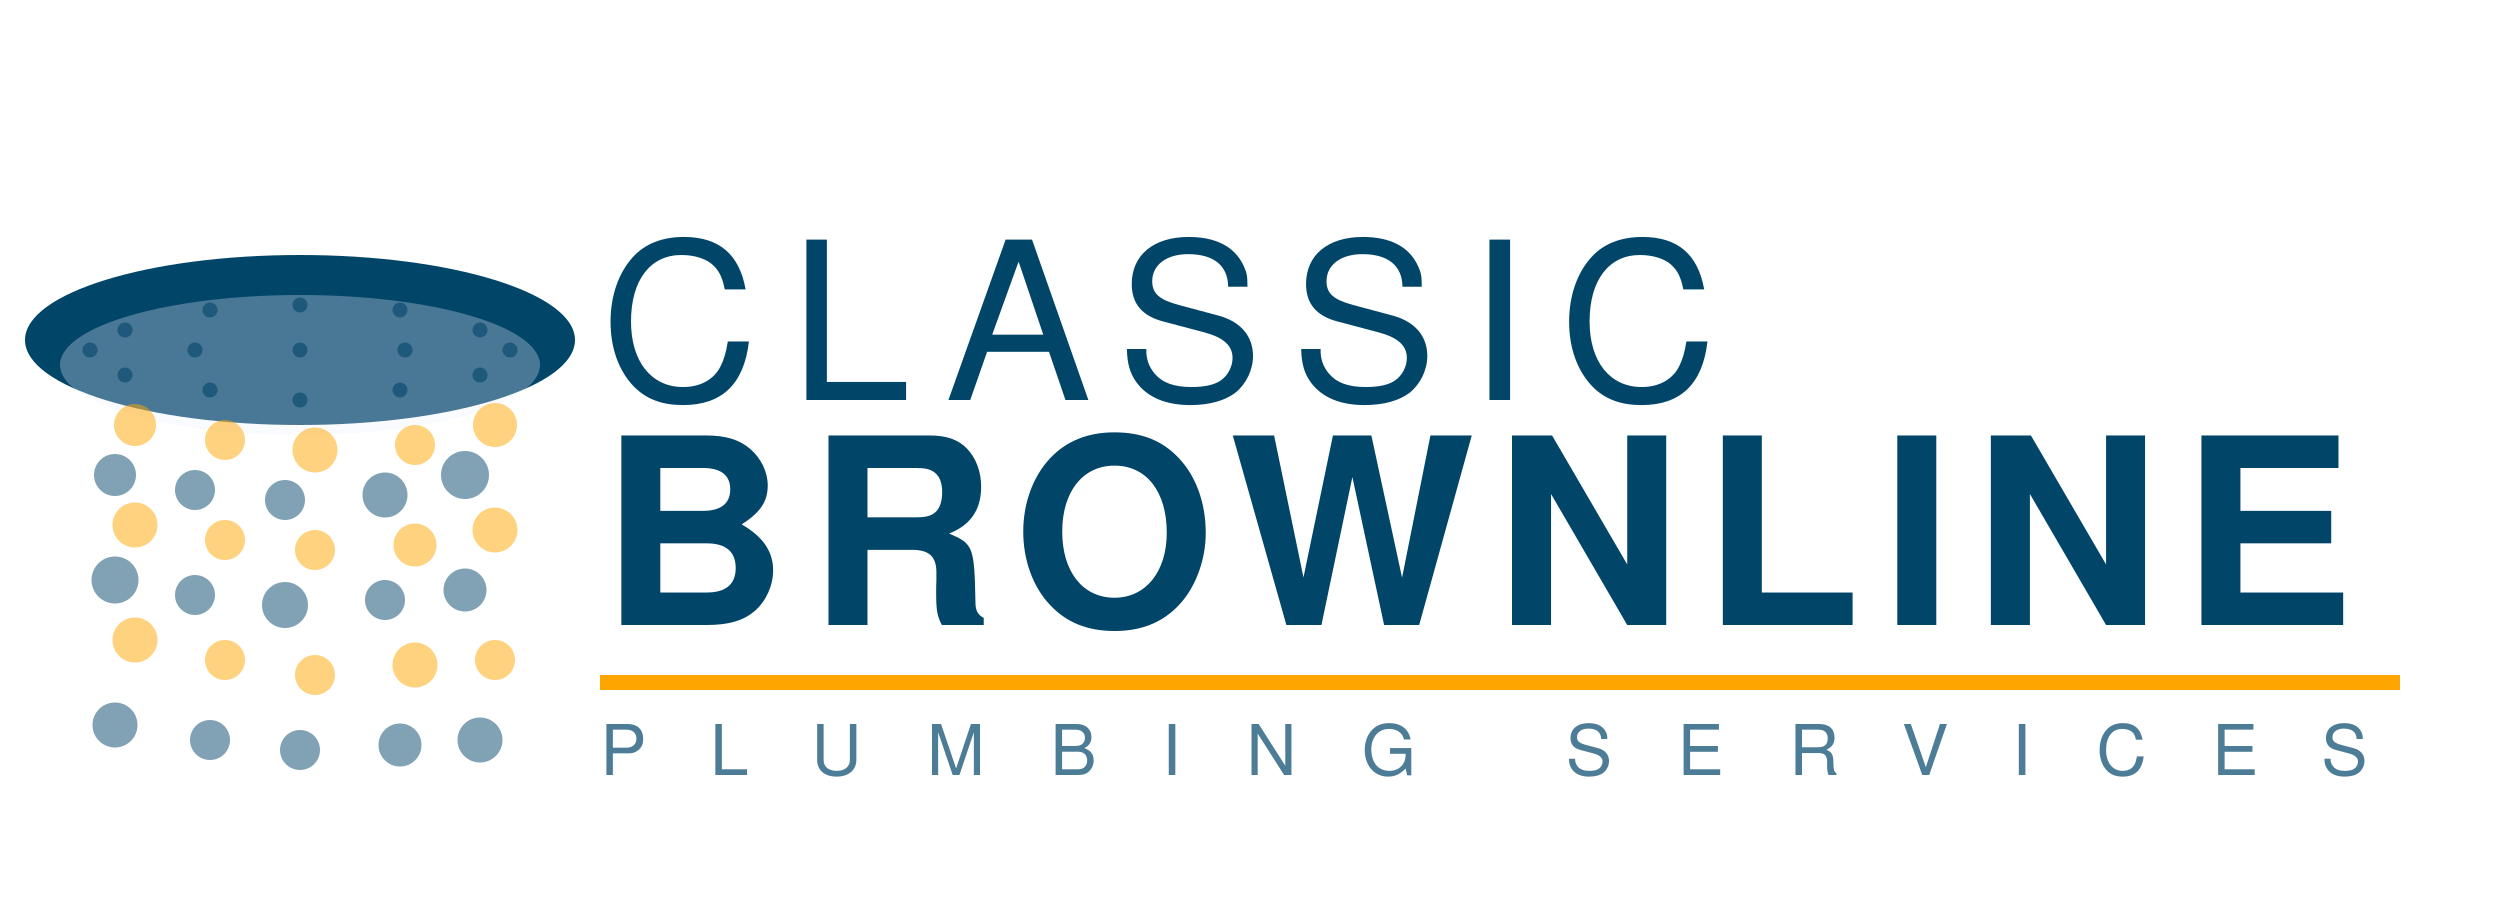
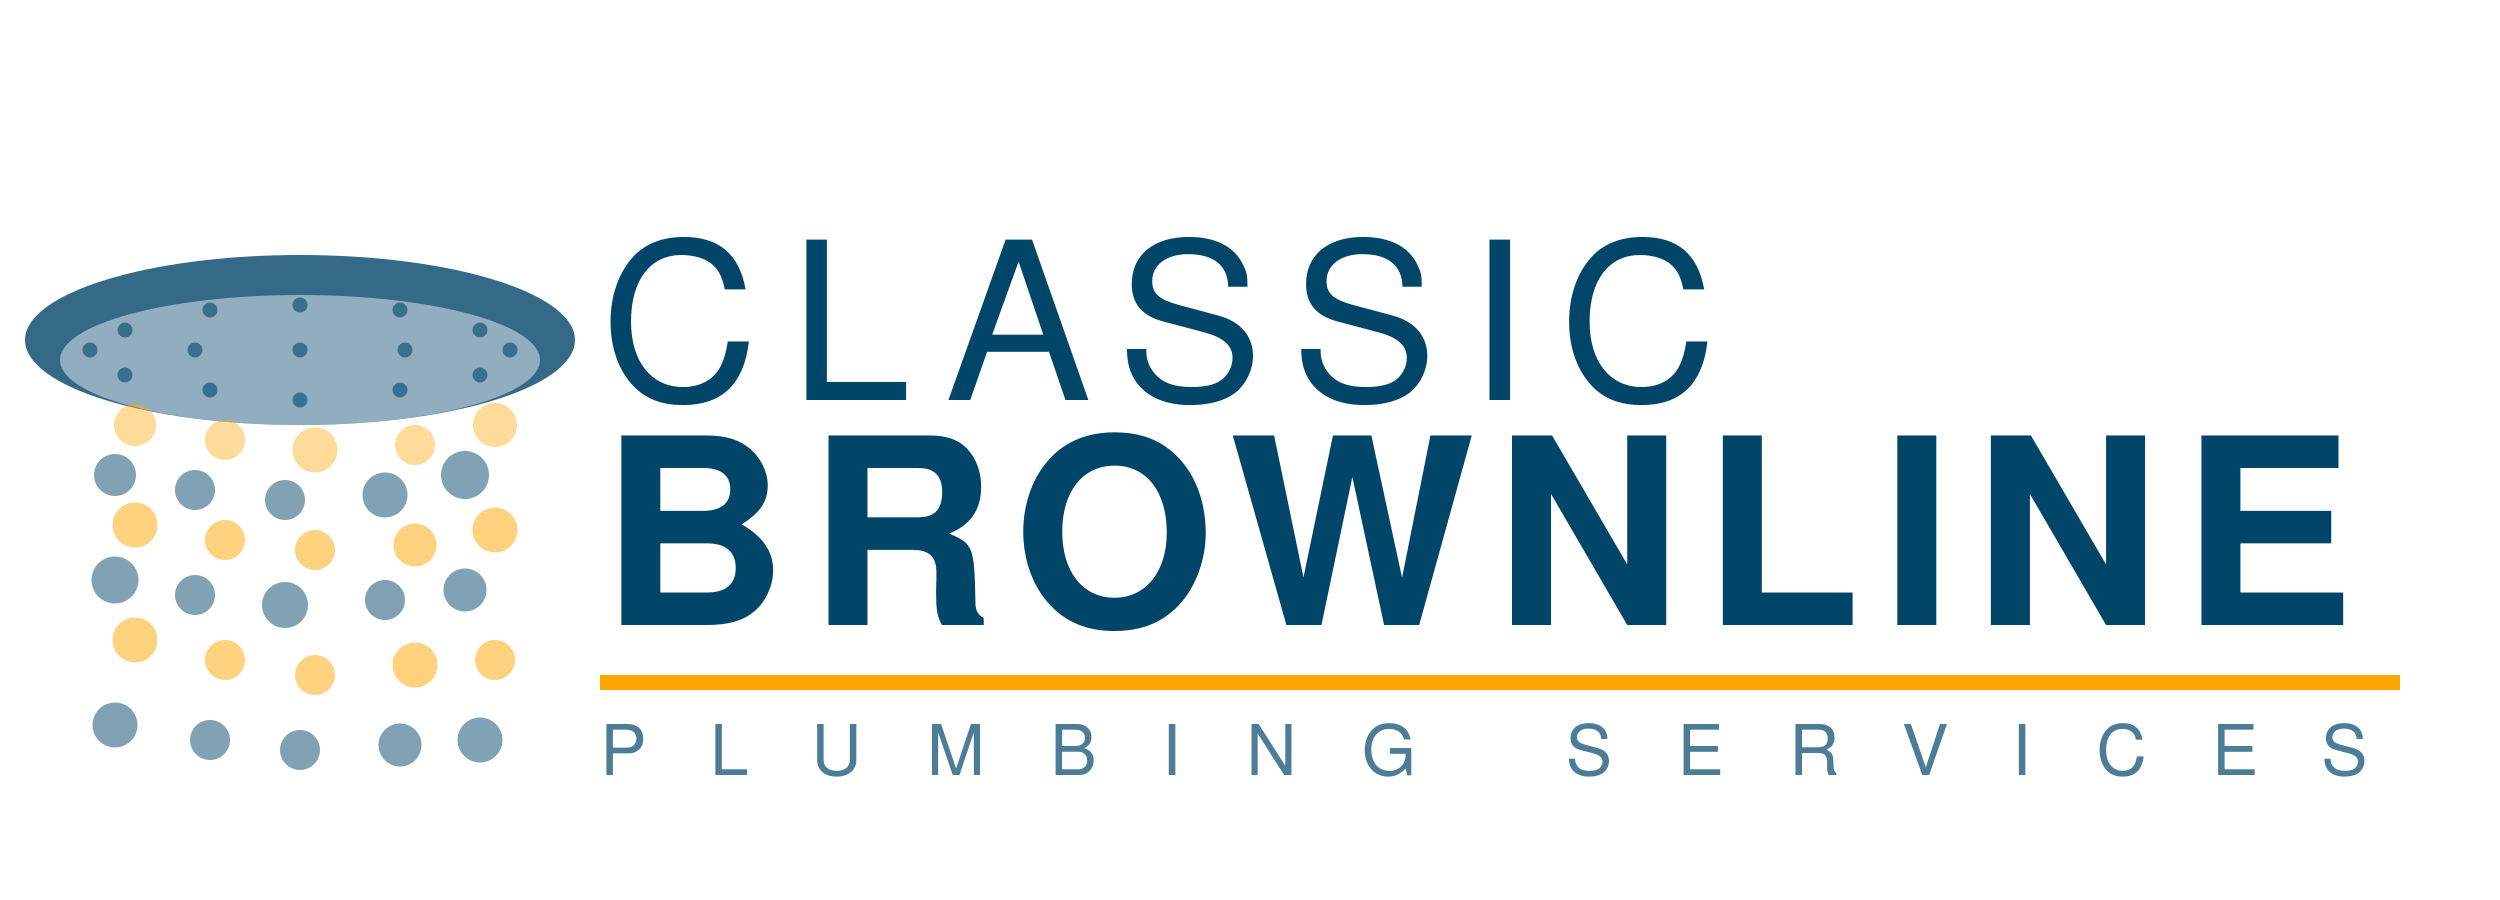
<svg xmlns="http://www.w3.org/2000/svg" viewBox="0 0 500 180">
  <g transform="translate(25, 55)">
-     <ellipse cx="35" cy="13" rx="55" ry="17" fill="#014569" />
-     <ellipse cx="35" cy="18" rx="48" ry="14" fill="#EDF1FC" opacity="0.3" />
-     <circle cx="00" cy="11" r="1.5" fill="#014569" opacity="0.6" />
-     <circle cx="17" cy="7" r="1.5" fill="#014569" opacity="0.6" />
-     <circle cx="35" cy="6" r="1.5" fill="#014569" opacity="0.6" />
-     <circle cx="55" cy="7" r="1.5" fill="#014569" opacity="0.6" />
-     <circle cx="71" cy="11" r="1.5" fill="#014569" opacity="0.6" />
-     <circle cx="-7" cy="15" r="1.5" fill="#014569" opacity="0.6" />
-     <circle cx="14" cy="15" r="1.5" fill="#014569" opacity="0.6" />
-     <circle cx="35" cy="15" r="1.5" fill="#014569" opacity="0.6" />
-     <circle cx="56" cy="15" r="1.5" fill="#014569" opacity="0.6" />
-     <circle cx="77" cy="15" r="1.5" fill="#014569" opacity="0.6" />
-     <circle cx="00" cy="20" r="1.5" fill="#014569" opacity="0.6" />
-     <circle cx="17" cy="23" r="1.5" fill="#014569" opacity="0.6" />
-     <circle cx="35" cy="25" r="1.5" fill="#014569" opacity="0.6" />
-     <circle cx="55" cy="23" r="1.5" fill="#014569" opacity="0.6" />
-     <circle cx="71" cy="20" r="1.5" fill="#014569" opacity="0.6" />
-     <circle cx="02" cy="30" r="4.2" fill="#FFA500" opacity="0.5" />
-     <circle cx="20" cy="33" r="4" fill="#FFA500" opacity="0.5" />
-     <circle cx="38" cy="35" r="4.5" fill="#FFA500" opacity="0.5" />
-     <circle cx="58" cy="34" r="4" fill="#FFA500" opacity="0.5" />
-     <circle cx="74" cy="30" r="4.4" fill="#FFA500" opacity="0.5" />
+     <ellipse cx="35" cy="13" rx="55" ry="17" fill="#014569" opacity="0.8" />
+     <ellipse cx="35" cy="17" rx="48" ry="13" fill="#EDF1FC" opacity="0.5" />
+     <circle cx="00" cy="11" r="1.5" fill="#014560" opacity="0.6" />
+     <circle cx="17" cy="7" r="1.5" fill="#014560" opacity="0.6" />
+     <circle cx="35" cy="6" r="1.5" fill="#014560" opacity="0.6" />
+     <circle cx="55" cy="7" r="1.5" fill="#014560" opacity="0.6" />
+     <circle cx="71" cy="11" r="1.5" fill="#014560" opacity="0.6" />
+     <circle cx="-7" cy="15" r="1.5" fill="#014568" opacity="0.6" />
+     <circle cx="14" cy="15" r="1.5" fill="#014568" opacity="0.6" />
+     <circle cx="35" cy="15" r="1.5" fill="#014568" opacity="0.6" />
+     <circle cx="56" cy="15" r="1.5" fill="#014568" opacity="0.6" />
+     <circle cx="77" cy="15" r="1.5" fill="#014568" opacity="0.6" />
+     <circle cx="00" cy="20" r="1.5" fill="#01456F" opacity="0.6" />
+     <circle cx="17" cy="23" r="1.5" fill="#01456F" opacity="0.6" />
+     <circle cx="35" cy="25" r="1.5" fill="#01456F" opacity="0.6" />
+     <circle cx="55" cy="23" r="1.5" fill="#01456F" opacity="0.6" />
+     <circle cx="71" cy="20" r="1.5" fill="#01456F" opacity="0.6" />
+     <circle cx="02" cy="30" r="4.2" fill="#FFA500" opacity="0.4" />
+     <circle cx="20" cy="33" r="4" fill="#FFA500" opacity="0.4" />
+     <circle cx="38" cy="35" r="4.5" fill="#FFA500" opacity="0.4" />
+     <circle cx="58" cy="34" r="4" fill="#FFA500" opacity="0.4" />
+     <circle cx="74" cy="30" r="4.4" fill="#FFA500" opacity="0.4" />
    <circle cx="-2" cy="40" r="4.2" fill="#014569" opacity="0.5" />
    <circle cx="14" cy="43" r="4" fill="#014569" opacity="0.5" />
    <circle cx="32" cy="45" r="4" fill="#014569" opacity="0.5" />
    <circle cx="52" cy="44" r="4.5" fill="#014569" opacity="0.5" />
    <circle cx="68" cy="40" r="4.8" fill="#014569" opacity="0.5" />
    <circle cx="02" cy="50" r="4.5" fill="#FFA500" opacity="0.5" />
    <circle cx="20" cy="53" r="4" fill="#FFA500" opacity="0.5" />
    <circle cx="38" cy="55" r="4" fill="#FFA500" opacity="0.5" />
    <circle cx="58" cy="54" r="4.3" fill="#FFA500" opacity="0.5" />
    <circle cx="74" cy="51" r="4.5" fill="#FFA500" opacity="0.5" />
    <circle cx="-2" cy="61" r="4.7" fill="#014569" opacity="0.5" />
    <circle cx="14" cy="64" r="4" fill="#014569" opacity="0.5" />
    <circle cx="32" cy="66" r="4.6" fill="#014569" opacity="0.5" />
    <circle cx="52" cy="65" r="4" fill="#014569" opacity="0.5" />
    <circle cx="68" cy="63" r="4.3" fill="#014569" opacity="0.5" />
    <circle cx="02" cy="73" r="4.5" fill="#FFA500" opacity="0.5" />
    <circle cx="20" cy="77" r="4" fill="#FFA500" opacity="0.5" />
    <circle cx="38" cy="80" r="4" fill="#FFA500" opacity="0.5" />
    <circle cx="58" cy="78" r="4.5" fill="#FFA500" opacity="0.5" />
    <circle cx="74" cy="77" r="4" fill="#FFA500" opacity="0.5" />
    <circle cx="-2" cy="90" r="4.5" fill="#014569" opacity="0.5" />
    <circle cx="17" cy="93" r="4" fill="#014569" opacity="0.5" />
    <circle cx="35" cy="95" r="4" fill="#014569" opacity="0.5" />
    <circle cx="55" cy="94" r="4.3" fill="#014569" opacity="0.5" />
    <circle cx="71" cy="93" r="4.5" fill="#014569" opacity="0.5" />
  </g>
  <text x="120" y="80" font-family="'Helvetica', 'Arial', sans-serif" font-size="44" font-weight="300" fill="#014569" letter-spacing="6">CLASSIC</text>
  <text x="120" y="125" font-family="'Helvetica', 'Arial', sans-serif" font-size="52" font-weight="700" fill="#014569" letter-spacing="4">BROWNLINE</text>
  <rect x="120" y="135" width="360" height="3" fill="#FFA500" />
  <text x="120" y="155" font-family="'Helvetica', 'Arial', sans-serif" font-size="14" font-weight="400" fill="#014569" letter-spacing="13" opacity="0.7">PLUMBING SERVICES</text>
</svg>
